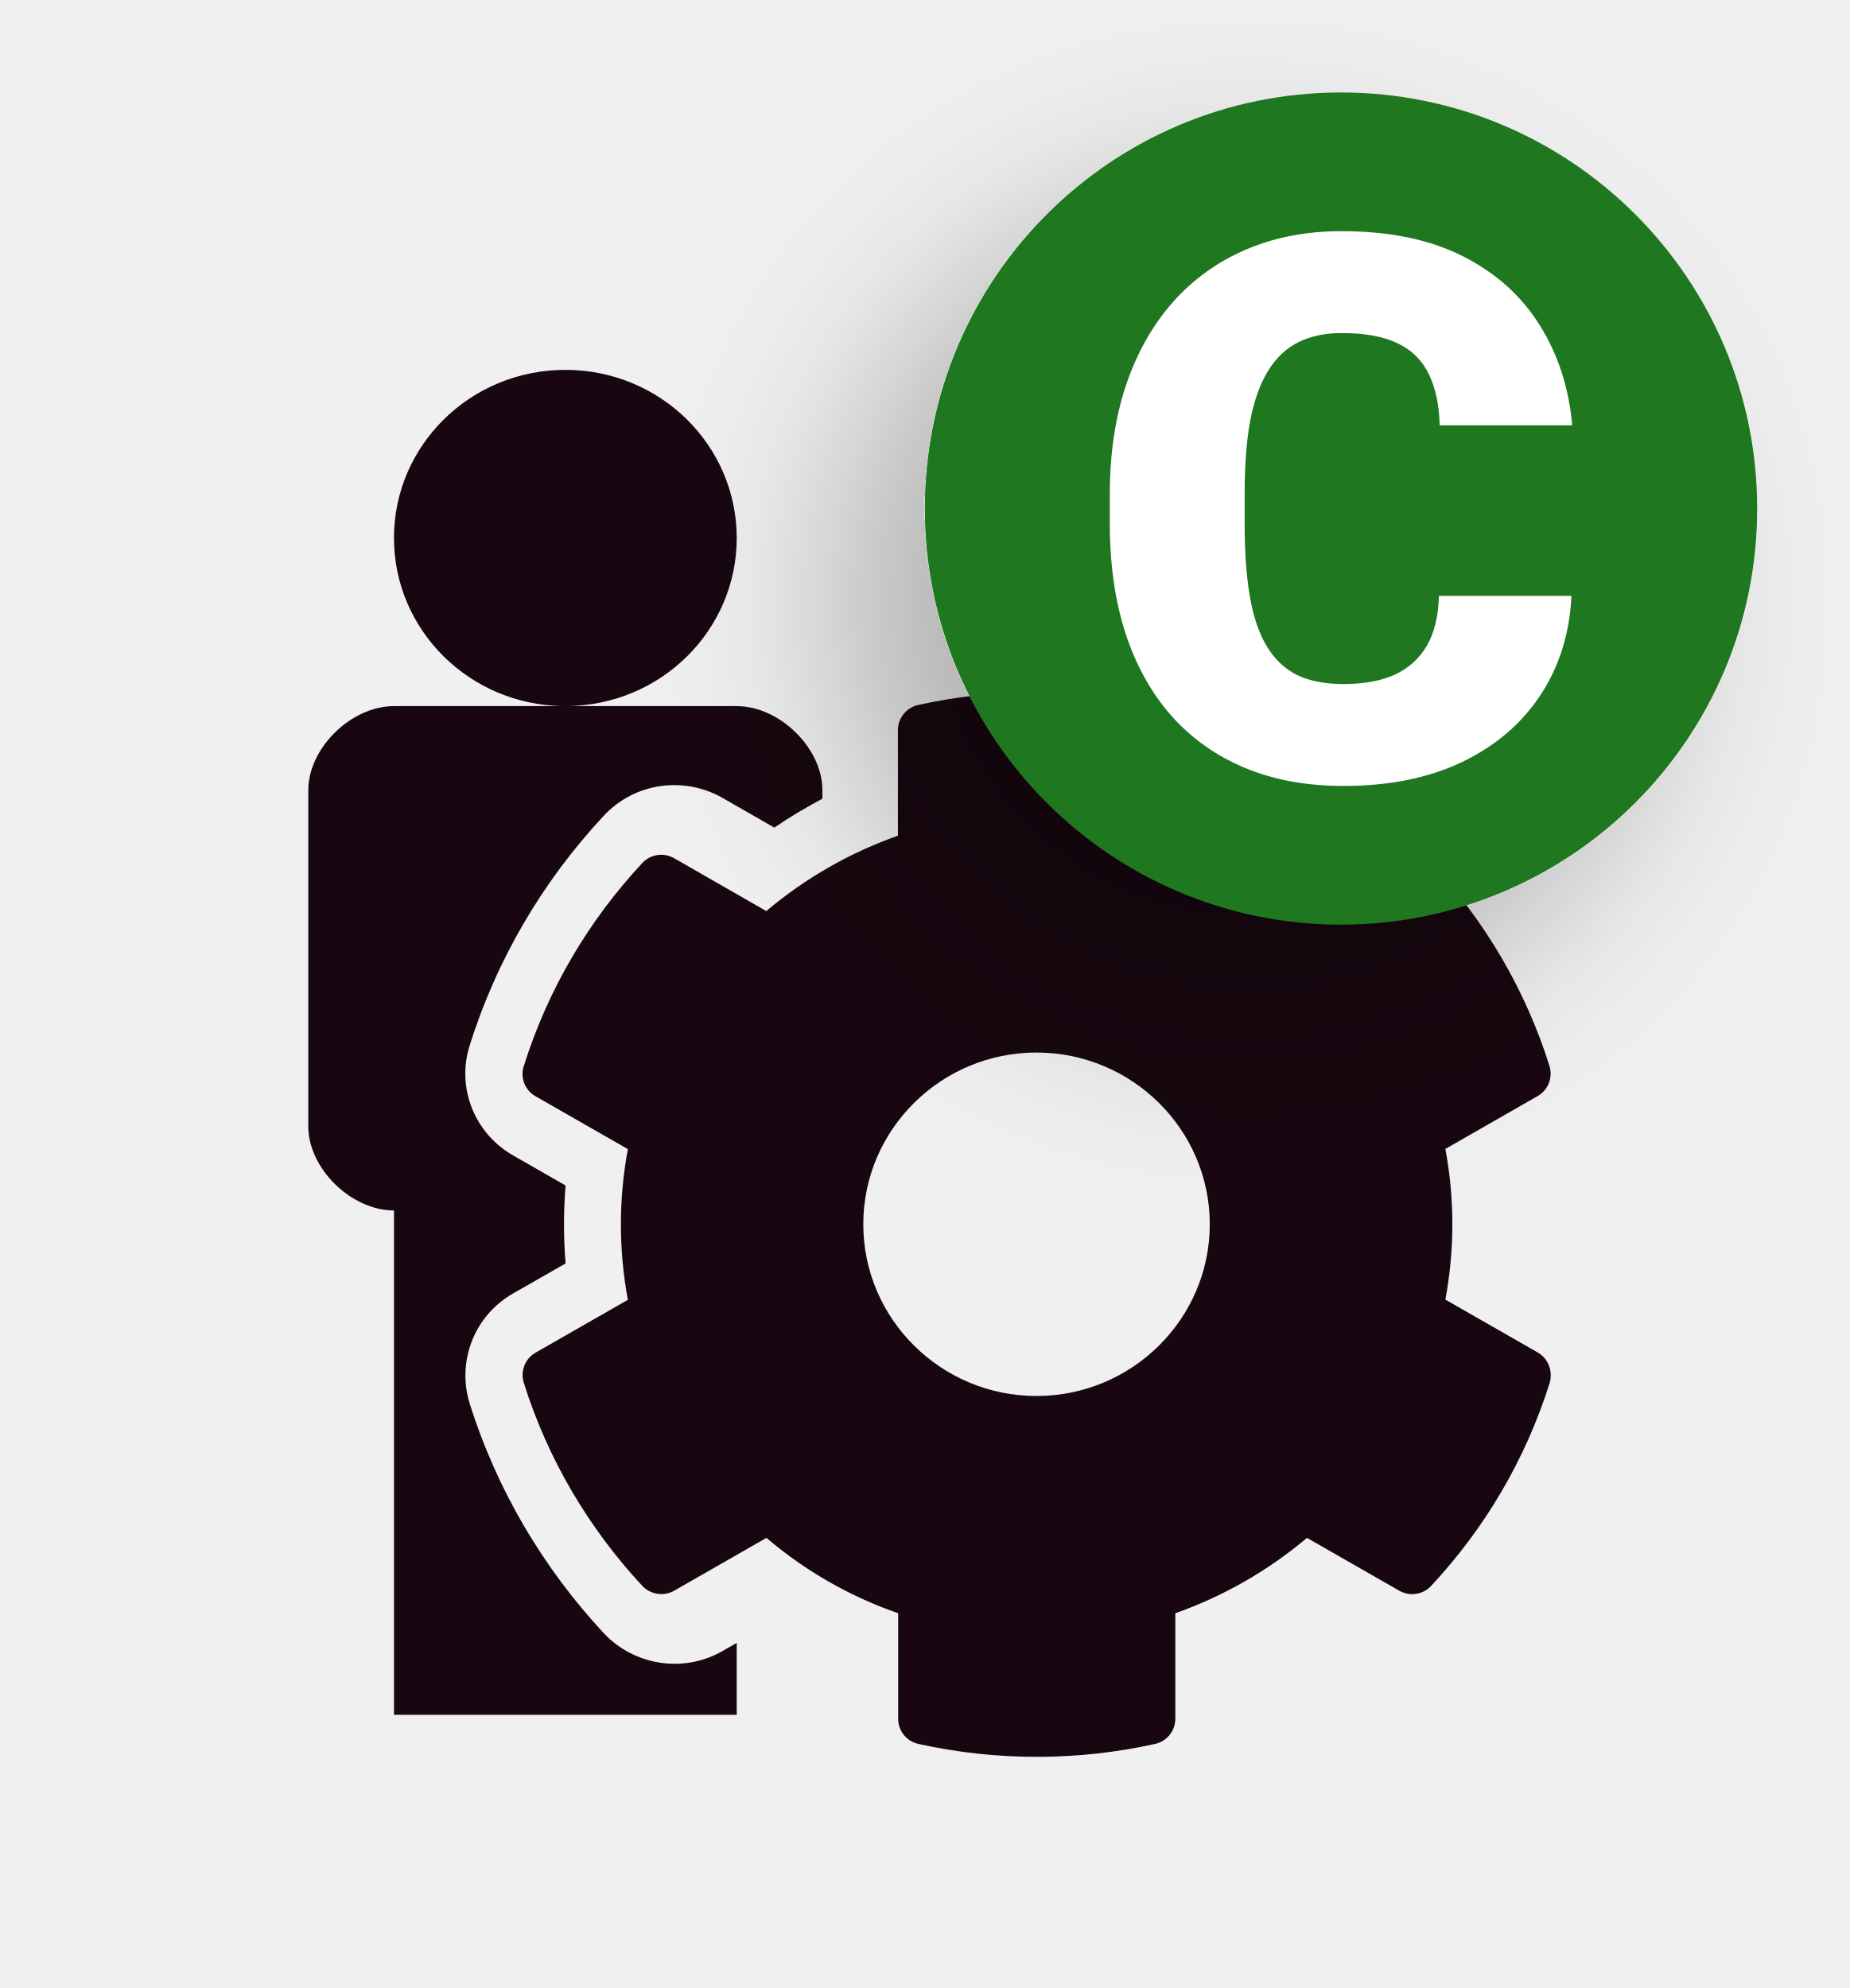
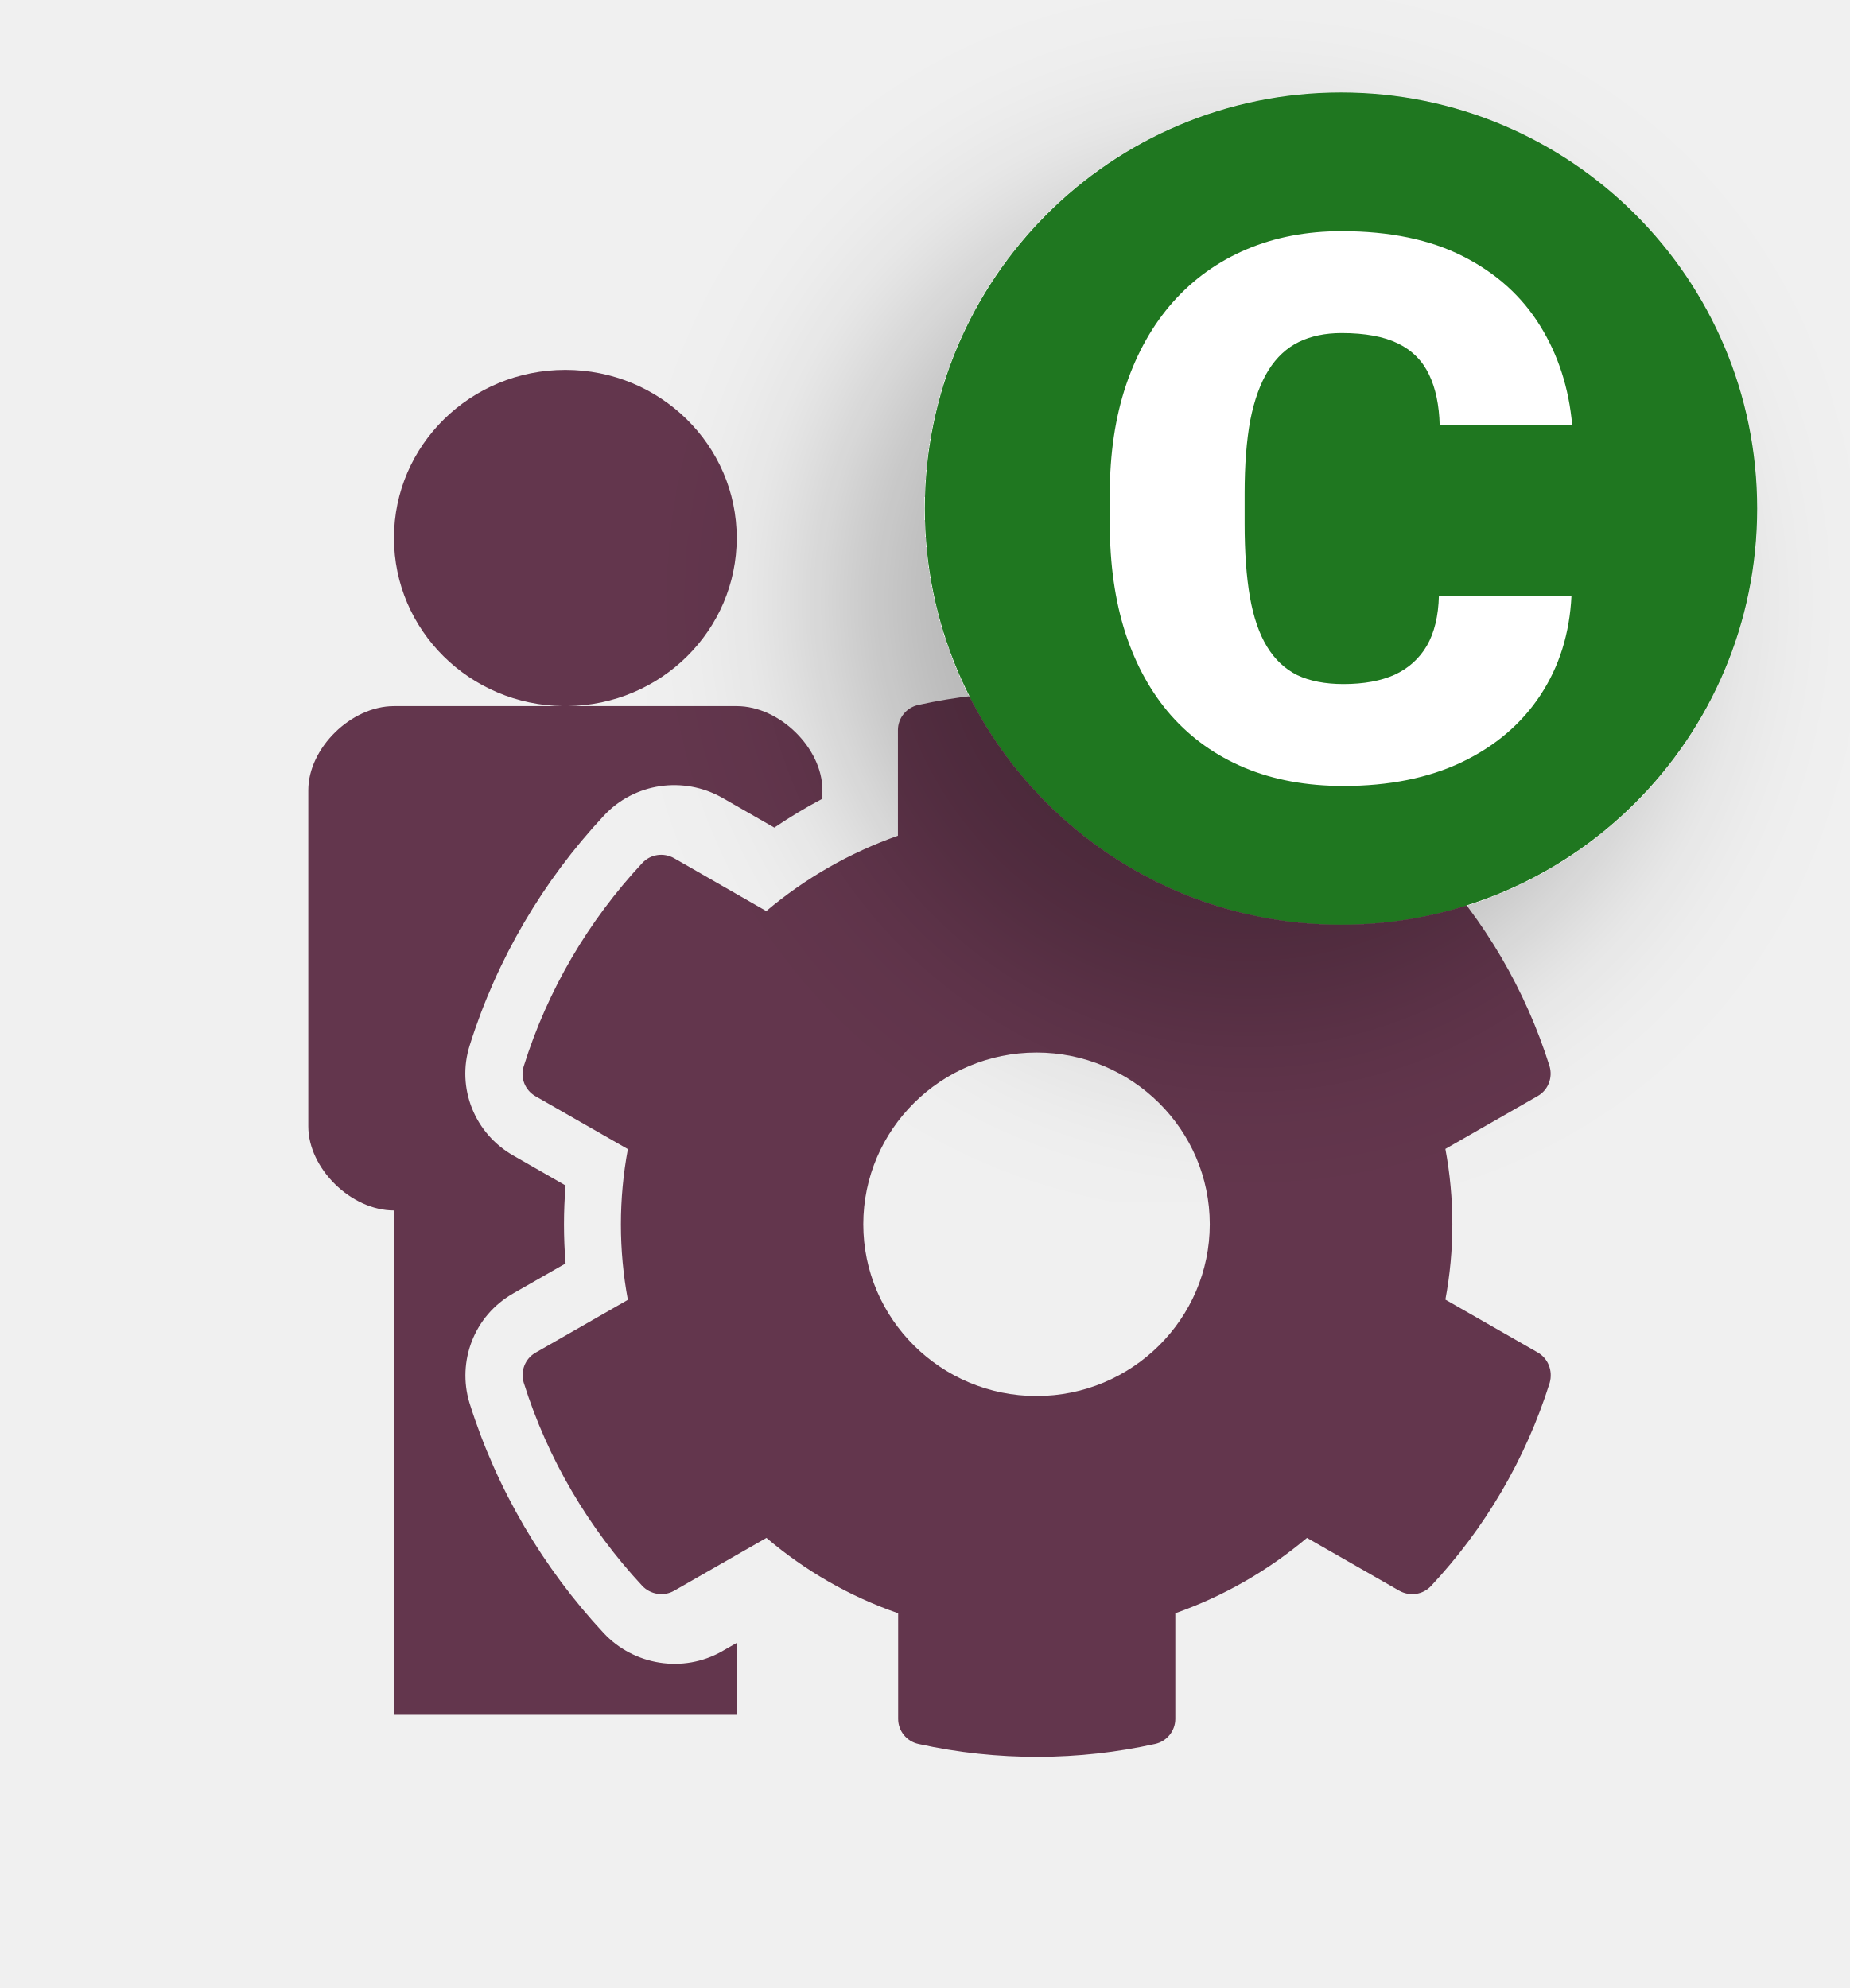
<svg xmlns="http://www.w3.org/2000/svg" width="40" height="43" viewBox="0 0 40 43" fill="none">
-   <path fill-rule="evenodd" clip-rule="evenodd" d="M12.265 15.273C14.294 15.252 15.932 13.633 15.932 11.636C15.932 9.627 14.273 8 12.226 8C10.178 8 8.52 9.627 8.52 11.636C8.52 13.633 10.157 15.252 12.187 15.273H8.52C7.593 15.273 6.667 16.182 6.667 17.091V24.363C6.667 25.273 7.593 26.182 8.52 26.182V37.091H15.932V35.536L15.63 35.708L15.626 35.711C14.768 36.204 13.701 36.014 13.058 35.326L13.055 35.323C11.747 33.917 10.745 32.226 10.156 30.355L10.153 30.345L10.15 30.335C9.887 29.455 10.241 28.464 11.102 27.974L11.105 27.972L12.231 27.328C12.185 26.767 12.185 26.203 12.231 25.642L11.102 24.995C10.261 24.517 9.867 23.529 10.157 22.613C10.745 20.74 11.746 19.05 13.053 17.649C13.718 16.928 14.785 16.783 15.618 17.255L15.622 17.257L16.745 17.901C17.08 17.673 17.427 17.465 17.785 17.276V17.091C17.785 16.182 16.858 15.273 15.932 15.273H12.265ZM33.252 29.252L31.257 28.11C31.458 27.033 31.458 25.928 31.257 24.851L33.252 23.708C33.481 23.578 33.584 23.309 33.509 23.058C32.989 21.405 32.104 19.91 30.948 18.666C30.77 18.475 30.479 18.429 30.255 18.559L28.26 19.701C27.421 18.986 26.457 18.434 25.412 18.071V15.792C25.412 15.532 25.23 15.304 24.972 15.248C23.253 14.868 21.493 14.886 19.858 15.248C19.601 15.304 19.418 15.532 19.418 15.792V18.076C18.378 18.443 17.414 18.995 16.571 19.706L14.58 18.564C14.351 18.434 14.065 18.475 13.887 18.67C12.731 19.91 11.845 21.405 11.326 23.063C11.246 23.314 11.354 23.583 11.583 23.713L13.578 24.855C13.377 25.932 13.377 27.037 13.578 28.115L11.583 29.257C11.354 29.387 11.251 29.656 11.326 29.907C11.845 31.56 12.731 33.055 13.887 34.299C14.065 34.49 14.356 34.536 14.58 34.406L16.575 33.264C17.414 33.979 18.378 34.532 19.423 34.894V37.178C19.423 37.438 19.605 37.666 19.863 37.721C21.582 38.102 23.342 38.084 24.977 37.721C25.234 37.666 25.417 37.438 25.417 37.178V34.894C26.457 34.527 27.421 33.974 28.264 33.264L30.259 34.406C30.489 34.536 30.774 34.494 30.952 34.299C32.109 33.06 32.994 31.564 33.514 29.907C33.584 29.651 33.481 29.382 33.252 29.252ZM22.415 30.195C20.35 30.195 18.669 28.528 18.669 26.48C18.669 24.433 20.35 22.766 22.415 22.766C24.48 22.766 26.162 24.433 26.162 26.48C26.162 28.528 24.48 30.195 22.415 30.195Z" fill="#180710" />
+   <path fill-rule="evenodd" clip-rule="evenodd" d="M12.265 15.273C14.294 15.252 15.932 13.633 15.932 11.636C15.932 9.627 14.273 8 12.226 8C10.178 8 8.52 9.627 8.52 11.636C8.52 13.633 10.157 15.252 12.187 15.273H8.52C7.593 15.273 6.667 16.182 6.667 17.091V24.363C6.667 25.273 7.593 26.182 8.52 26.182V37.091H15.932V35.536L15.63 35.708L15.626 35.711C14.768 36.204 13.701 36.014 13.058 35.326L13.055 35.323C11.747 33.917 10.745 32.226 10.156 30.355L10.153 30.345L10.15 30.335C9.887 29.455 10.241 28.464 11.102 27.974L11.105 27.972L12.231 27.328C12.185 26.767 12.185 26.203 12.231 25.642L11.102 24.995C10.261 24.517 9.867 23.529 10.157 22.613C10.745 20.74 11.746 19.05 13.053 17.649C13.718 16.928 14.785 16.783 15.618 17.255L15.622 17.257L16.745 17.901C17.08 17.673 17.427 17.465 17.785 17.276V17.091C17.785 16.182 16.858 15.273 15.932 15.273H12.265ZM33.252 29.252L31.257 28.11C31.458 27.033 31.458 25.928 31.257 24.851L33.252 23.708C33.481 23.578 33.584 23.309 33.509 23.058C32.989 21.405 32.104 19.91 30.948 18.666C30.77 18.475 30.479 18.429 30.255 18.559L28.26 19.701C27.421 18.986 26.457 18.434 25.412 18.071V15.792C25.412 15.532 25.23 15.304 24.972 15.248C23.253 14.868 21.493 14.886 19.858 15.248C19.601 15.304 19.418 15.532 19.418 15.792V18.076C18.378 18.443 17.414 18.995 16.571 19.706L14.58 18.564C14.351 18.434 14.065 18.475 13.887 18.67C12.731 19.91 11.845 21.405 11.326 23.063C11.246 23.314 11.354 23.583 11.583 23.713L13.578 24.855C13.377 25.932 13.377 27.037 13.578 28.115L11.583 29.257C11.354 29.387 11.251 29.656 11.326 29.907C11.845 31.56 12.731 33.055 13.887 34.299C14.065 34.49 14.356 34.536 14.58 34.406L16.575 33.264C17.414 33.979 18.378 34.532 19.423 34.894V37.178C19.423 37.438 19.605 37.666 19.863 37.721C21.582 38.102 23.342 38.084 24.977 37.721C25.234 37.666 25.417 37.438 25.417 37.178V34.894C26.457 34.527 27.421 33.974 28.264 33.264L30.259 34.406C30.489 34.536 30.774 34.494 30.952 34.299C32.109 33.06 32.994 31.564 33.514 29.907C33.584 29.651 33.481 29.382 33.252 29.252ZM22.415 30.195C20.35 30.195 18.669 28.528 18.669 26.48C18.669 24.433 20.35 22.766 22.415 22.766C24.48 22.766 26.162 24.433 26.162 26.48C26.162 28.528 24.48 30.195 22.415 30.195Z" fill="#63364D" />
  <g filter="url(#filter0_d_3129_17426)">
    <circle cx="29" cy="11" r="9" fill="#1F7720" />
    <path d="M31.117 12.888H33.984C33.945 13.7 33.721 14.416 33.312 15.036C32.903 15.656 32.335 16.14 31.608 16.487C30.888 16.829 30.036 17 29.053 17C28.256 17 27.544 16.869 26.916 16.607C26.293 16.345 25.764 15.969 25.327 15.477C24.895 14.985 24.565 14.389 24.336 13.689C24.112 12.989 24 12.201 24 11.325V10.691C24 9.815 24.117 9.027 24.352 8.327C24.592 7.621 24.931 7.023 25.368 6.531C25.81 6.034 26.34 5.655 26.957 5.393C27.574 5.131 28.259 5 29.012 5C30.05 5 30.926 5.182 31.641 5.545C32.356 5.908 32.911 6.408 33.304 7.044C33.697 7.675 33.929 8.393 34 9.2H31.134C31.123 8.762 31.046 8.396 30.904 8.102C30.762 7.803 30.538 7.578 30.233 7.429C29.927 7.279 29.52 7.204 29.012 7.204C28.657 7.204 28.349 7.269 28.087 7.397C27.825 7.525 27.606 7.728 27.432 8.006C27.257 8.284 27.126 8.645 27.038 9.088C26.957 9.526 26.916 10.055 26.916 10.675V11.325C26.916 11.945 26.954 12.474 27.03 12.912C27.107 13.35 27.23 13.708 27.399 13.986C27.568 14.264 27.787 14.47 28.054 14.603C28.327 14.732 28.66 14.796 29.053 14.796C29.49 14.796 29.859 14.729 30.159 14.595C30.459 14.456 30.691 14.248 30.855 13.97C31.019 13.687 31.106 13.326 31.117 12.888Z" fill="white" />
  </g>
  <defs>
    <filter id="filter0_d_3129_17426" x="14" y="0" width="26" height="26" filterUnits="userSpaceOnUse" color-interpolation-filters="sRGB">
      <feFlood flood-opacity="0" result="BackgroundImageFix" />
      <feColorMatrix in="SourceAlpha" type="matrix" values="0 0 0 0 0 0 0 0 0 0 0 0 0 0 0 0 0 0 127 0" result="hardAlpha" />
      <feOffset dx="-2" dy="2" />
      <feGaussianBlur stdDeviation="2" />
      <feComposite in2="hardAlpha" operator="out" />
      <feColorMatrix type="matrix" values="0 0 0 0 0 0 0 0 0 0 0 0 0 0 0 0 0 0 0.25 0" />
      <feBlend mode="normal" in2="BackgroundImageFix" result="effect1_dropShadow_3129_17426" />
      <feBlend mode="normal" in="SourceGraphic" in2="effect1_dropShadow_3129_17426" result="shape" />
    </filter>
  </defs>
</svg>
